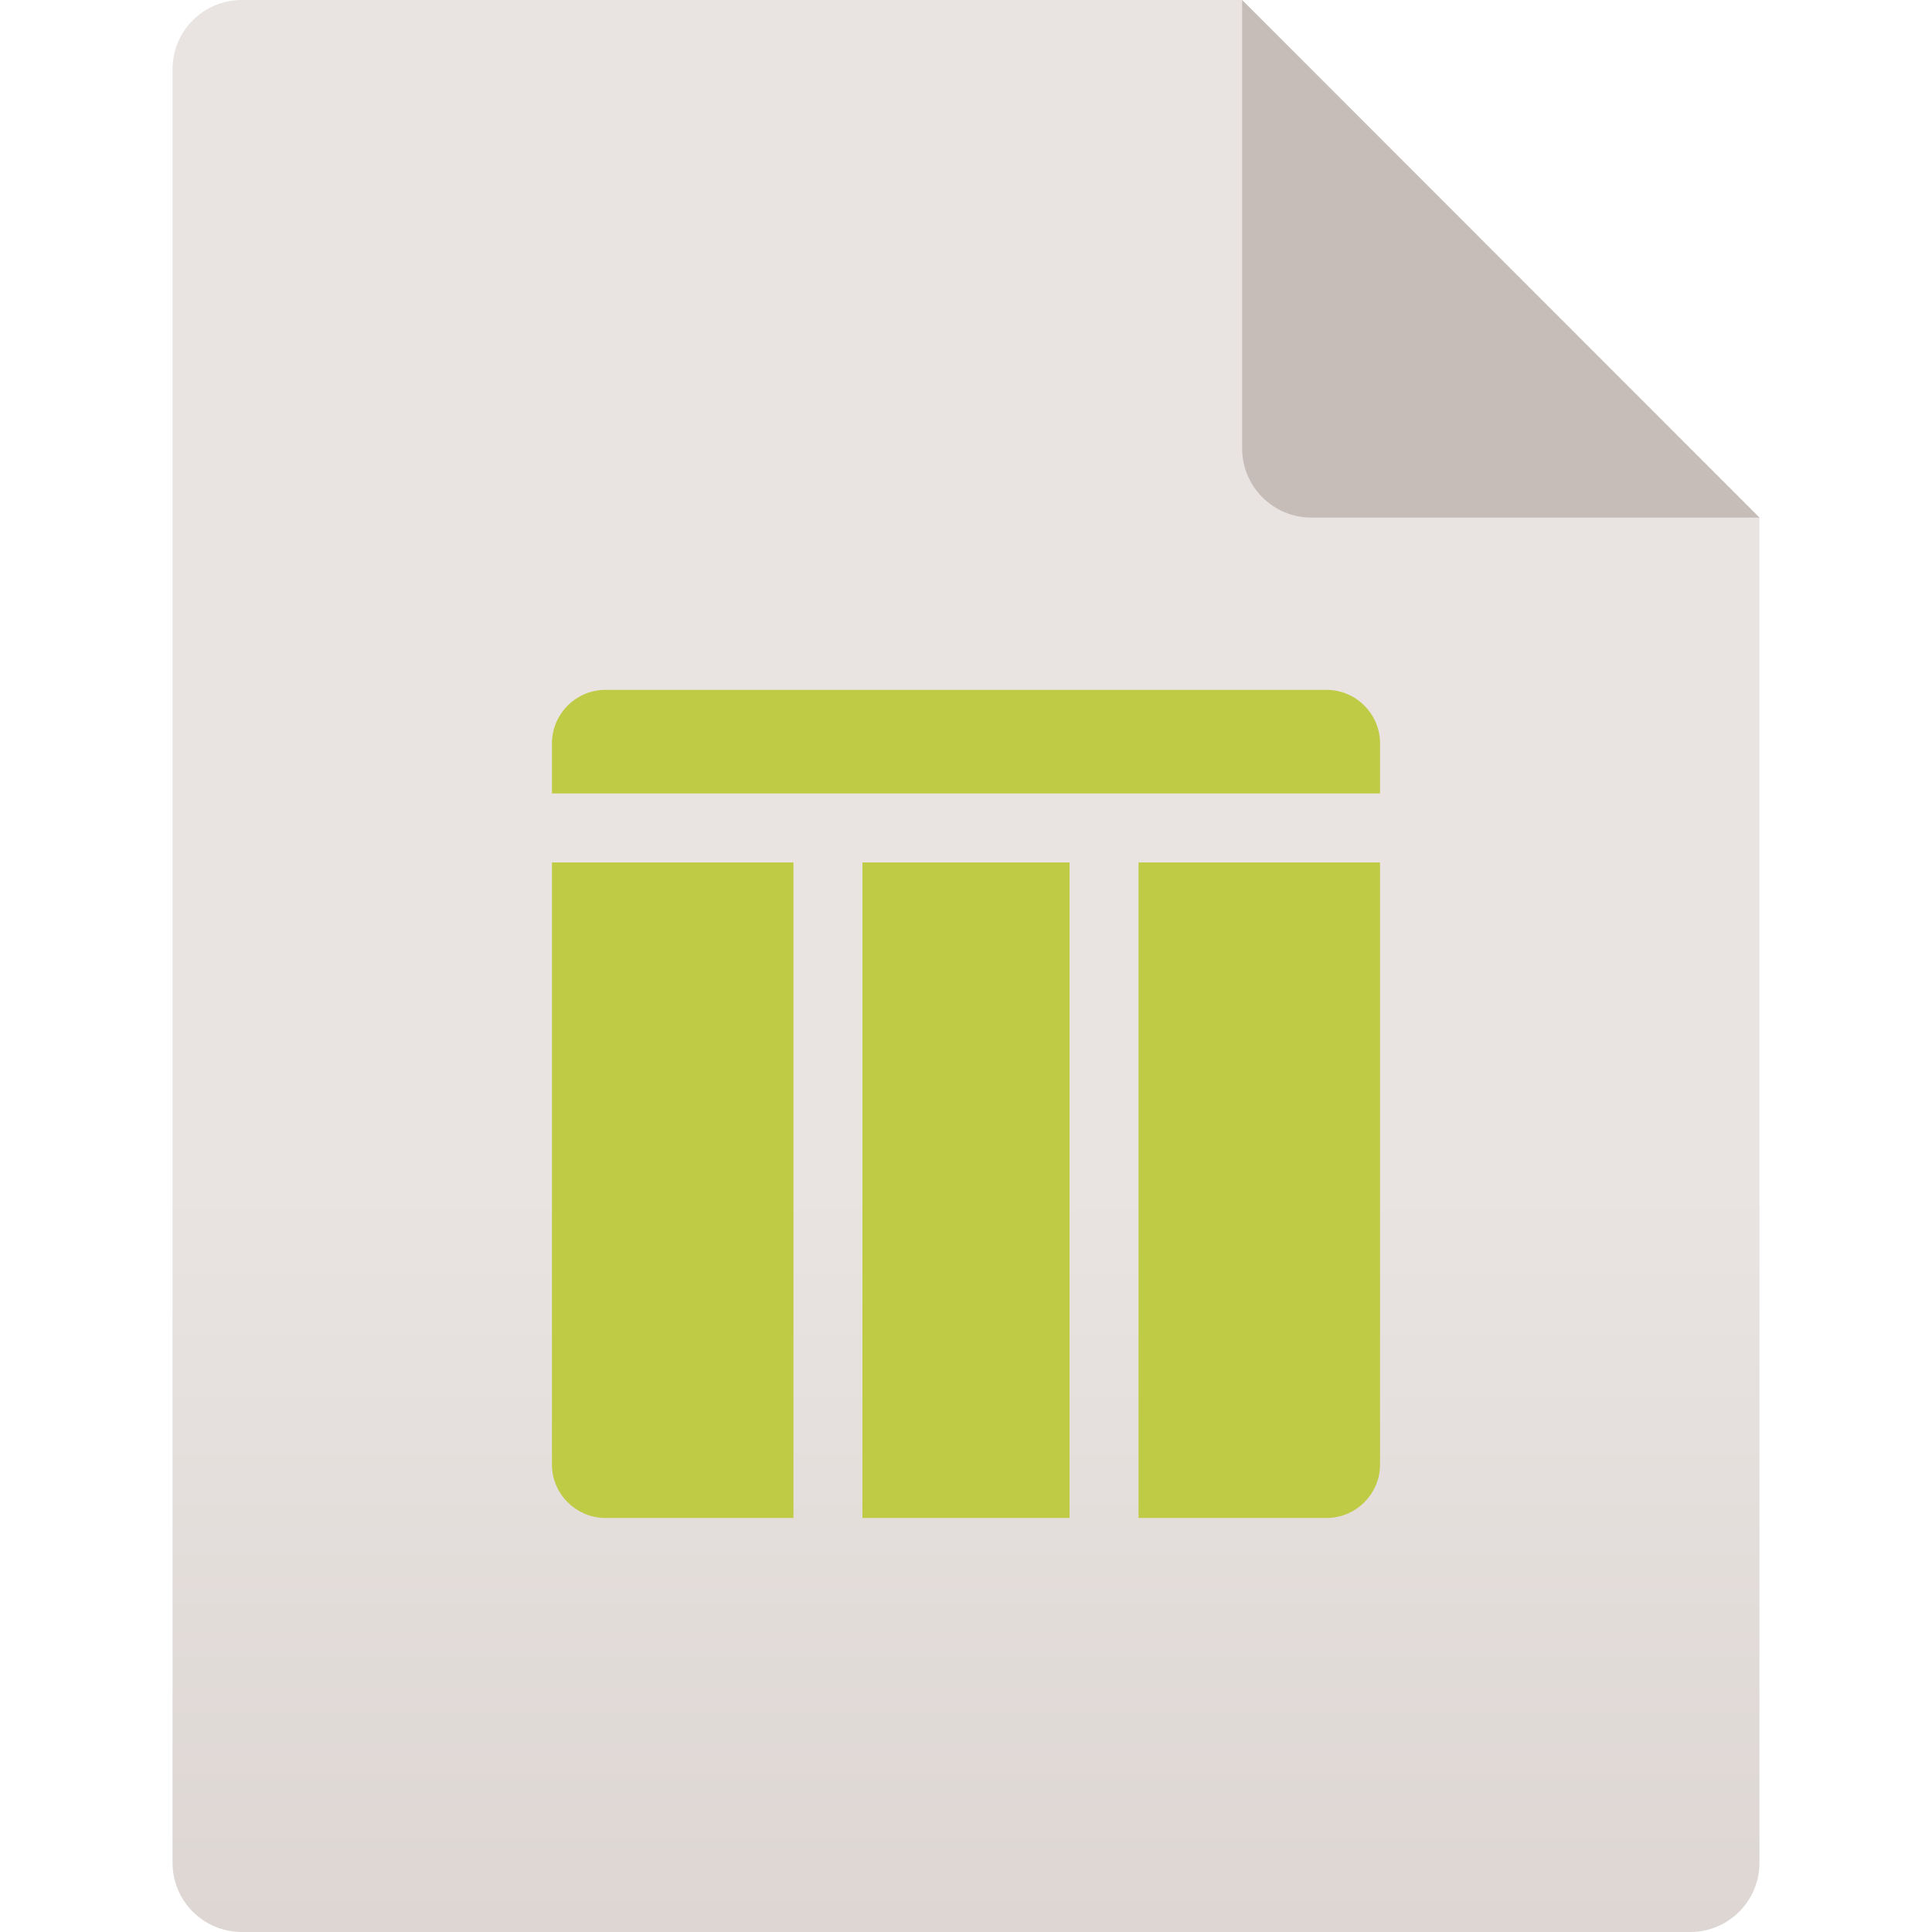
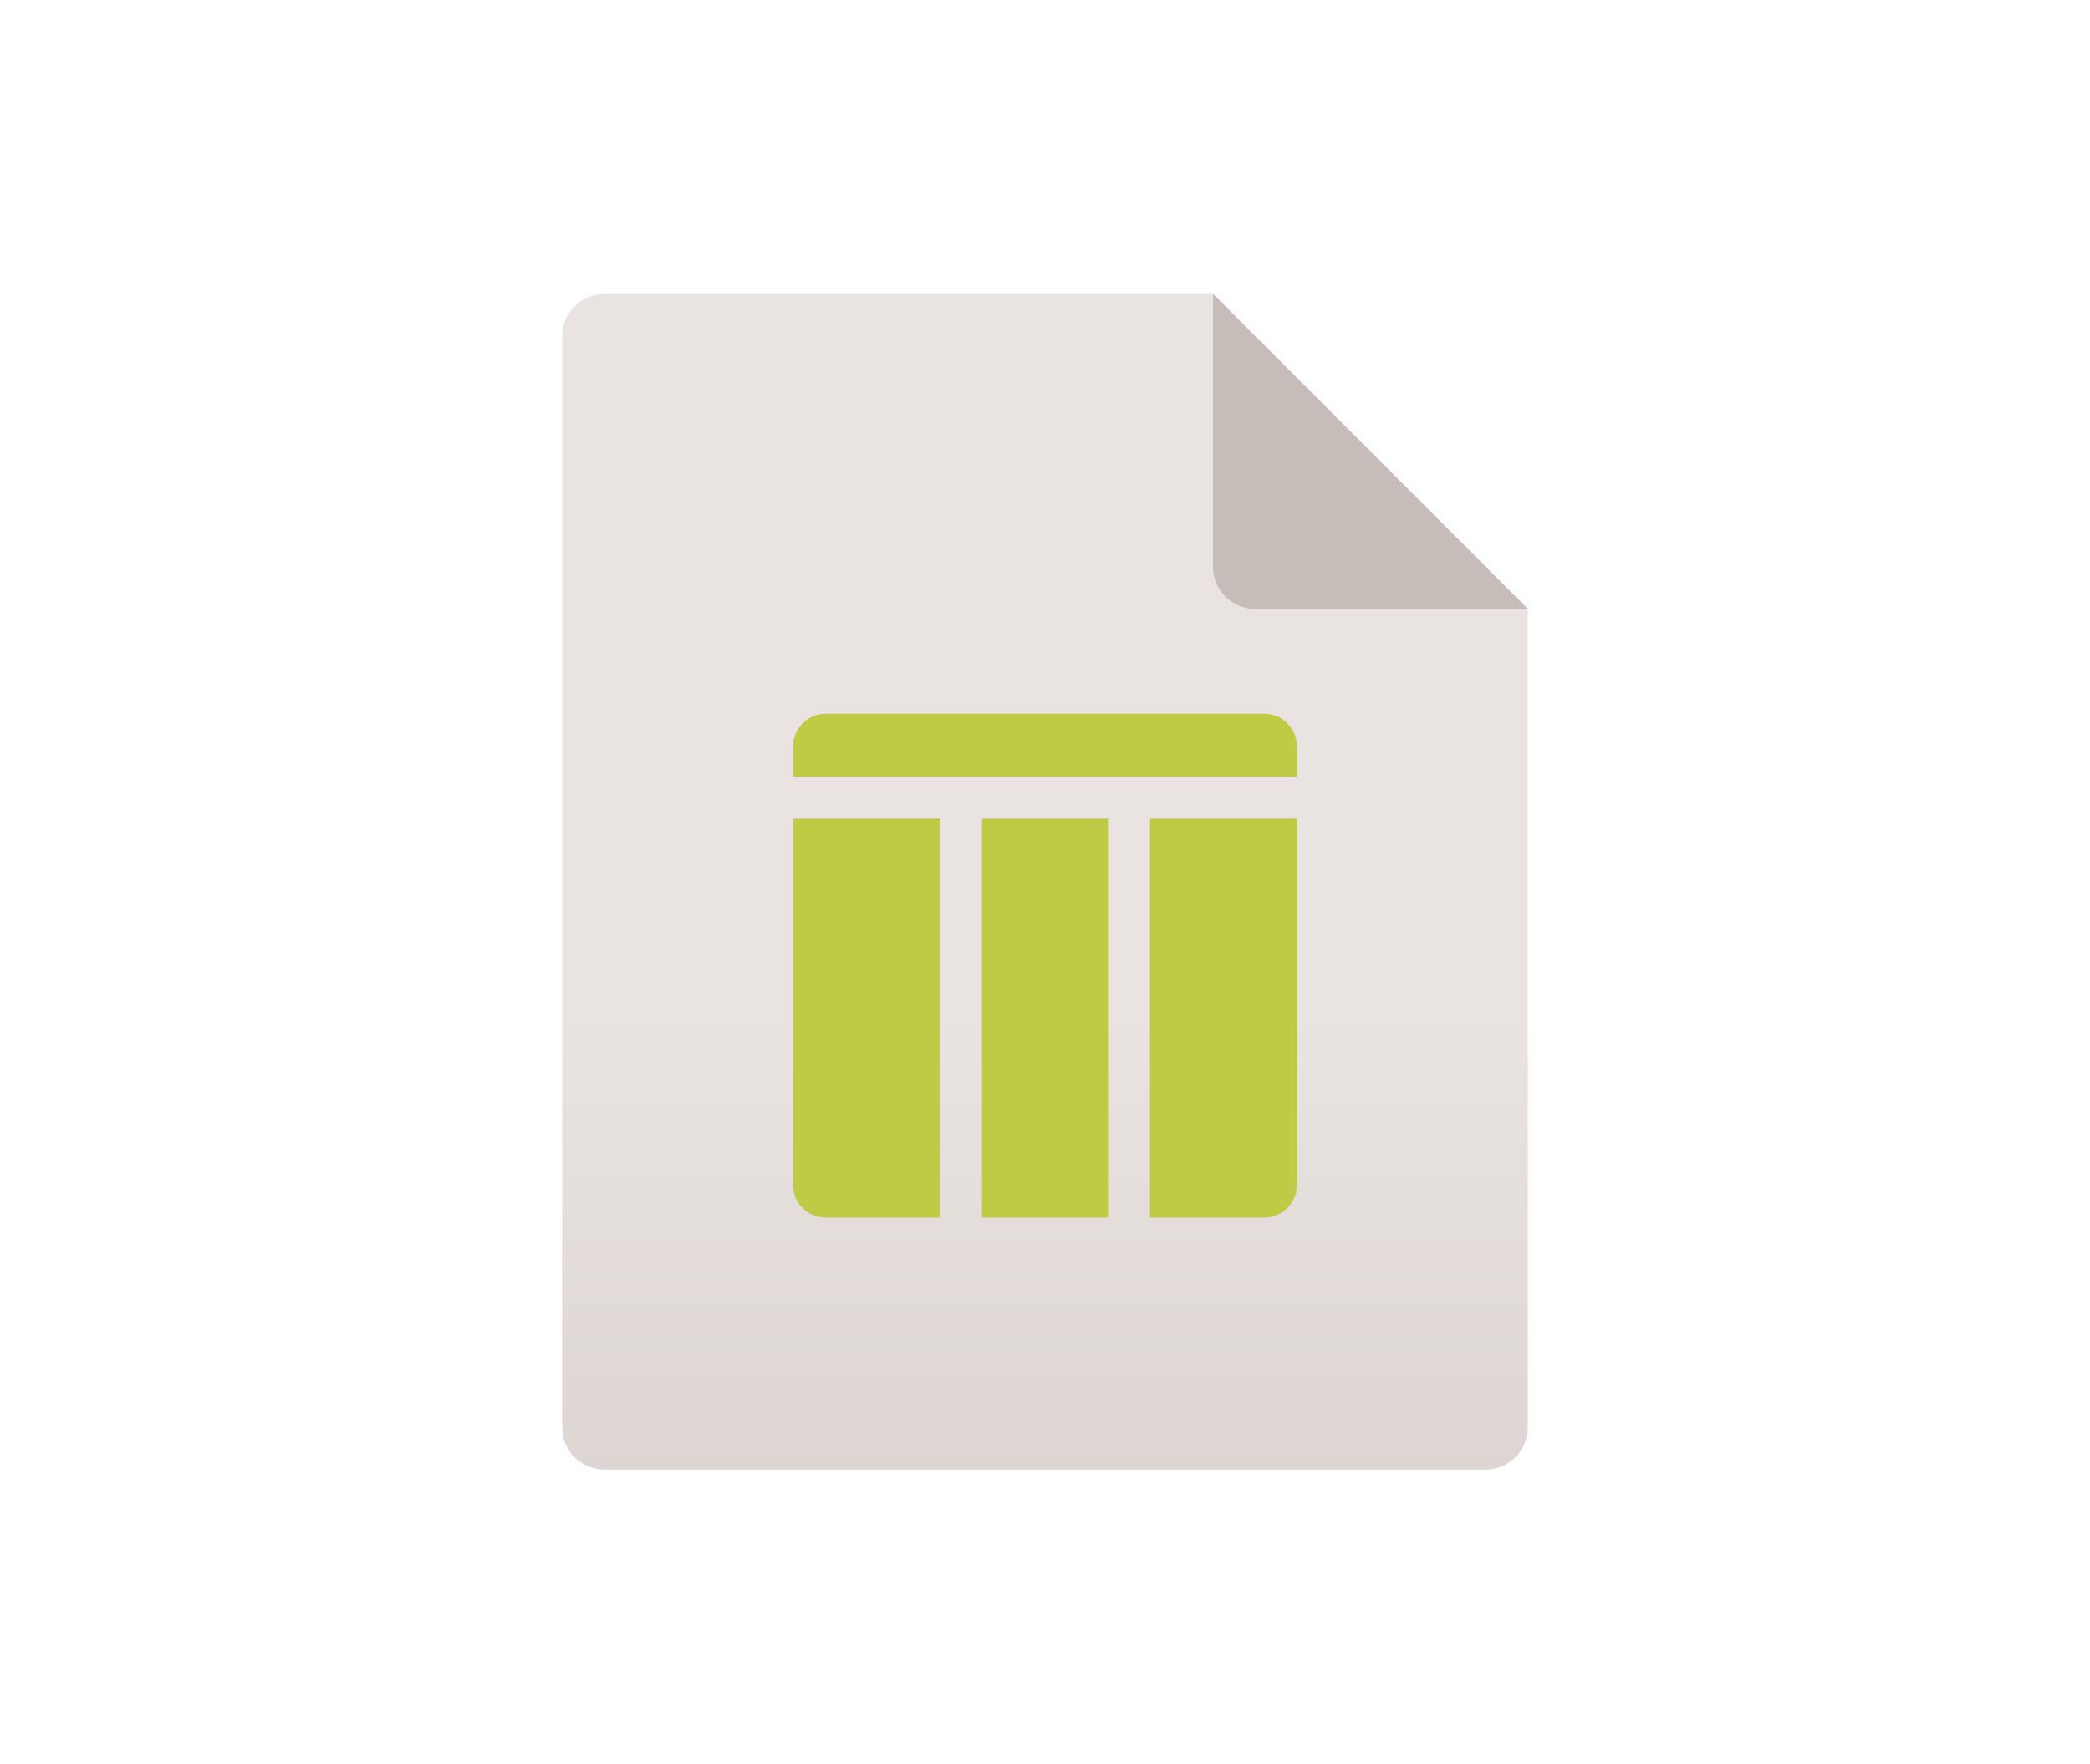
- <svg xmlns="http://www.w3.org/2000/svg" id="Ebene_1" data-name="Ebene 1" viewBox="0 0 72 72">
+ <svg xmlns="http://www.w3.org/2000/svg" id="Ebene_1" data-name="Ebene 1" viewBox="0 0 128 108">
  <defs>
    <style>.cls-1{fill:url(#Unbenannter_Verlauf_24);}.cls-2{fill:#b9ada7;isolation:isolate;opacity:0.7;}.cls-3{fill:#bfcb44;}</style>
-     <linearGradient id="Unbenannter_Verlauf_24" x1="-162.95" y1="-150.55" x2="-162.95" y2="-222.55" gradientTransform="translate(198.95 222.55)" gradientUnits="userSpaceOnUse">
+     <linearGradient id="Unbenannter_Verlauf_24" x1="-134.95" y1="-132.55" x2="-134.95" y2="-204.55" gradientTransform="translate(198.95 222.55)" gradientUnits="userSpaceOnUse">
      <stop offset="0" stop-color="#ddd6d3" />
      <stop offset="0.39" stop-color="#e9e4e2" />
      <stop offset="1" stop-color="#e9e4e2" />
    </linearGradient>
  </defs>
-   <path class="cls-1" d="M65.57,19.29V69.43A2.58,2.58,0,0,1,63,72H9a2.58,2.58,0,0,1-2.57-2.57V2.57A2.58,2.58,0,0,1,9,0H46.29Z" />
-   <path class="cls-2" d="M65.57,19.29H48.86a2.58,2.58,0,0,1-2.57-2.58V0Z" />
-   <path class="cls-3" d="M49.5,25.71h-27a2,2,0,0,0-1.93,1.93v1.93H51.43V27.64A2,2,0,0,0,49.5,25.71ZM32.14,56.57h7.72V32.14H32.14ZM20.57,54.64a2,2,0,0,0,1.93,1.93h7.07V32.14h-9Zm21.86,1.93H49.5a2,2,0,0,0,1.93-1.93V32.14h-9Z" />
+   <path class="cls-1" d="M93.57,37.29V87.43A2.58,2.58,0,0,1,91,90H37a2.58,2.58,0,0,1-2.57-2.57V20.57A2.58,2.58,0,0,1,37,18H74.29Z" />
+   <path class="cls-2" d="M93.57,37.29H76.86a2.58,2.58,0,0,1-2.57-2.58V18Z" />
+   <path class="cls-3" d="M77.5,43.71h-27a2,2,0,0,0-1.93,1.93v1.93H79.43V45.64A2,2,0,0,0,77.5,43.71ZM60.14,74.57h7.72V50.14H60.14ZM48.57,72.64a2,2,0,0,0,1.93,1.93h7.07V50.14h-9Zm21.86,1.93H77.5a2,2,0,0,0,1.93-1.93V50.14h-9Z" />
</svg>
